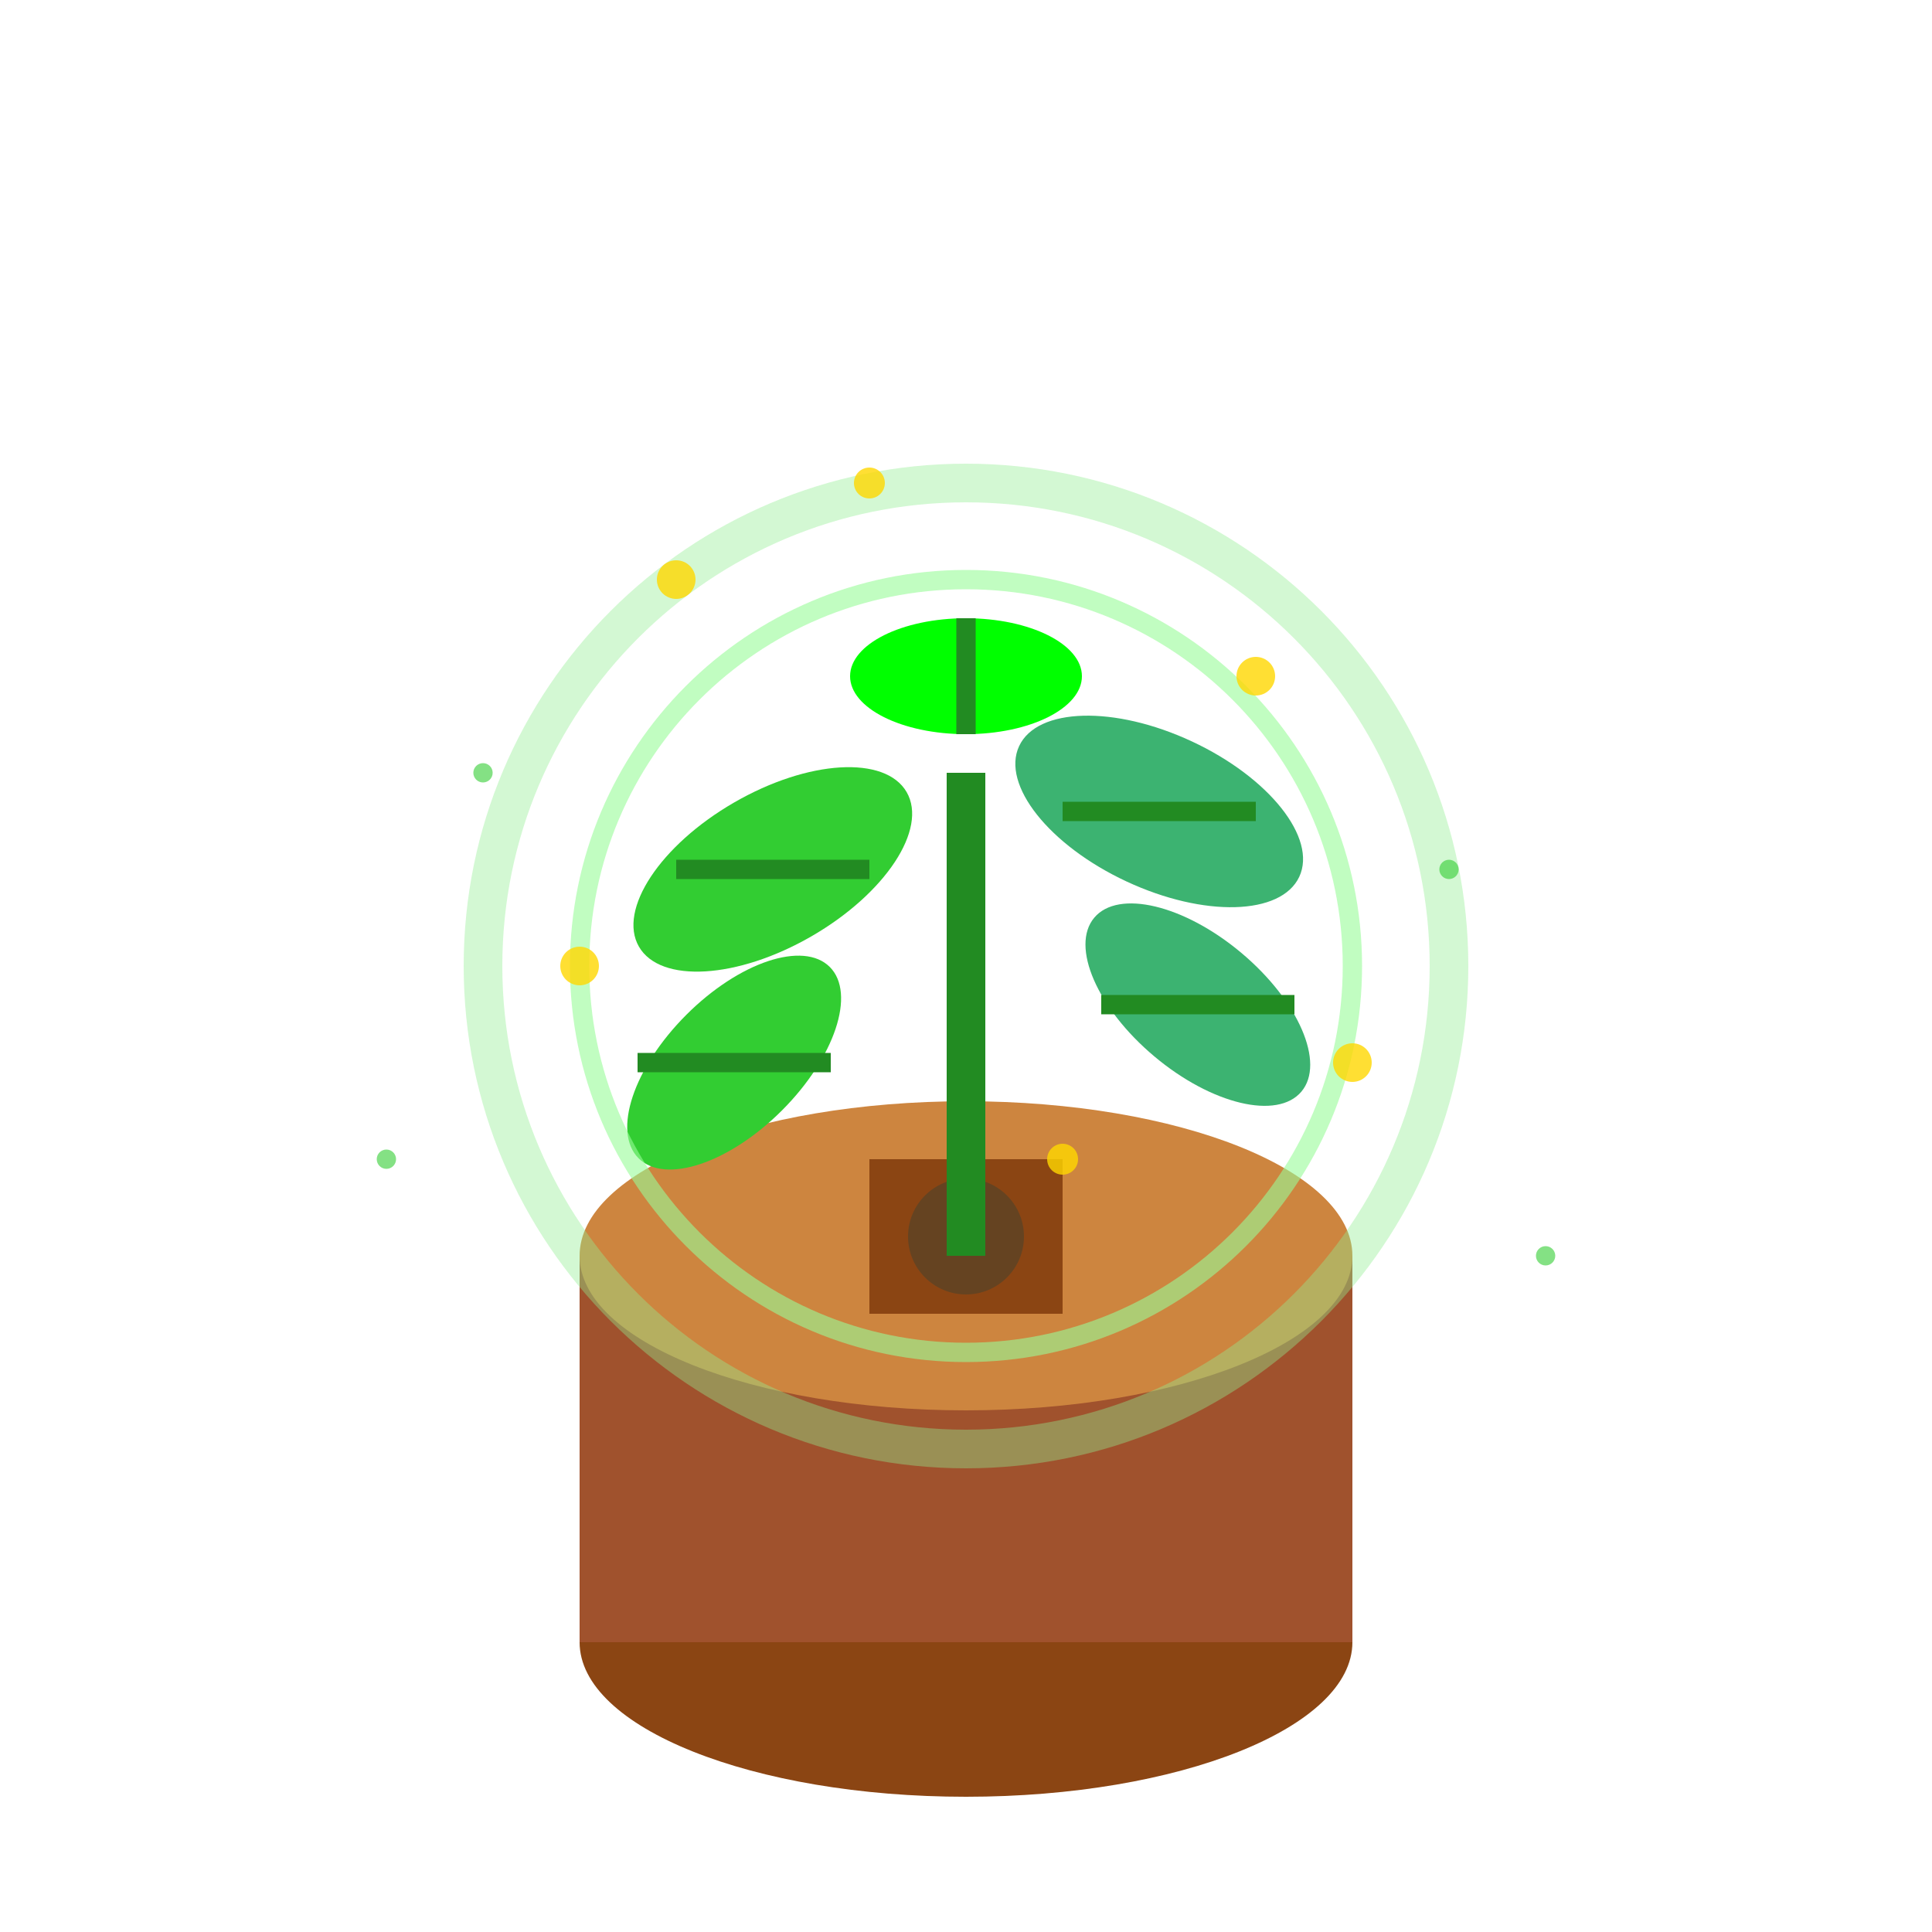
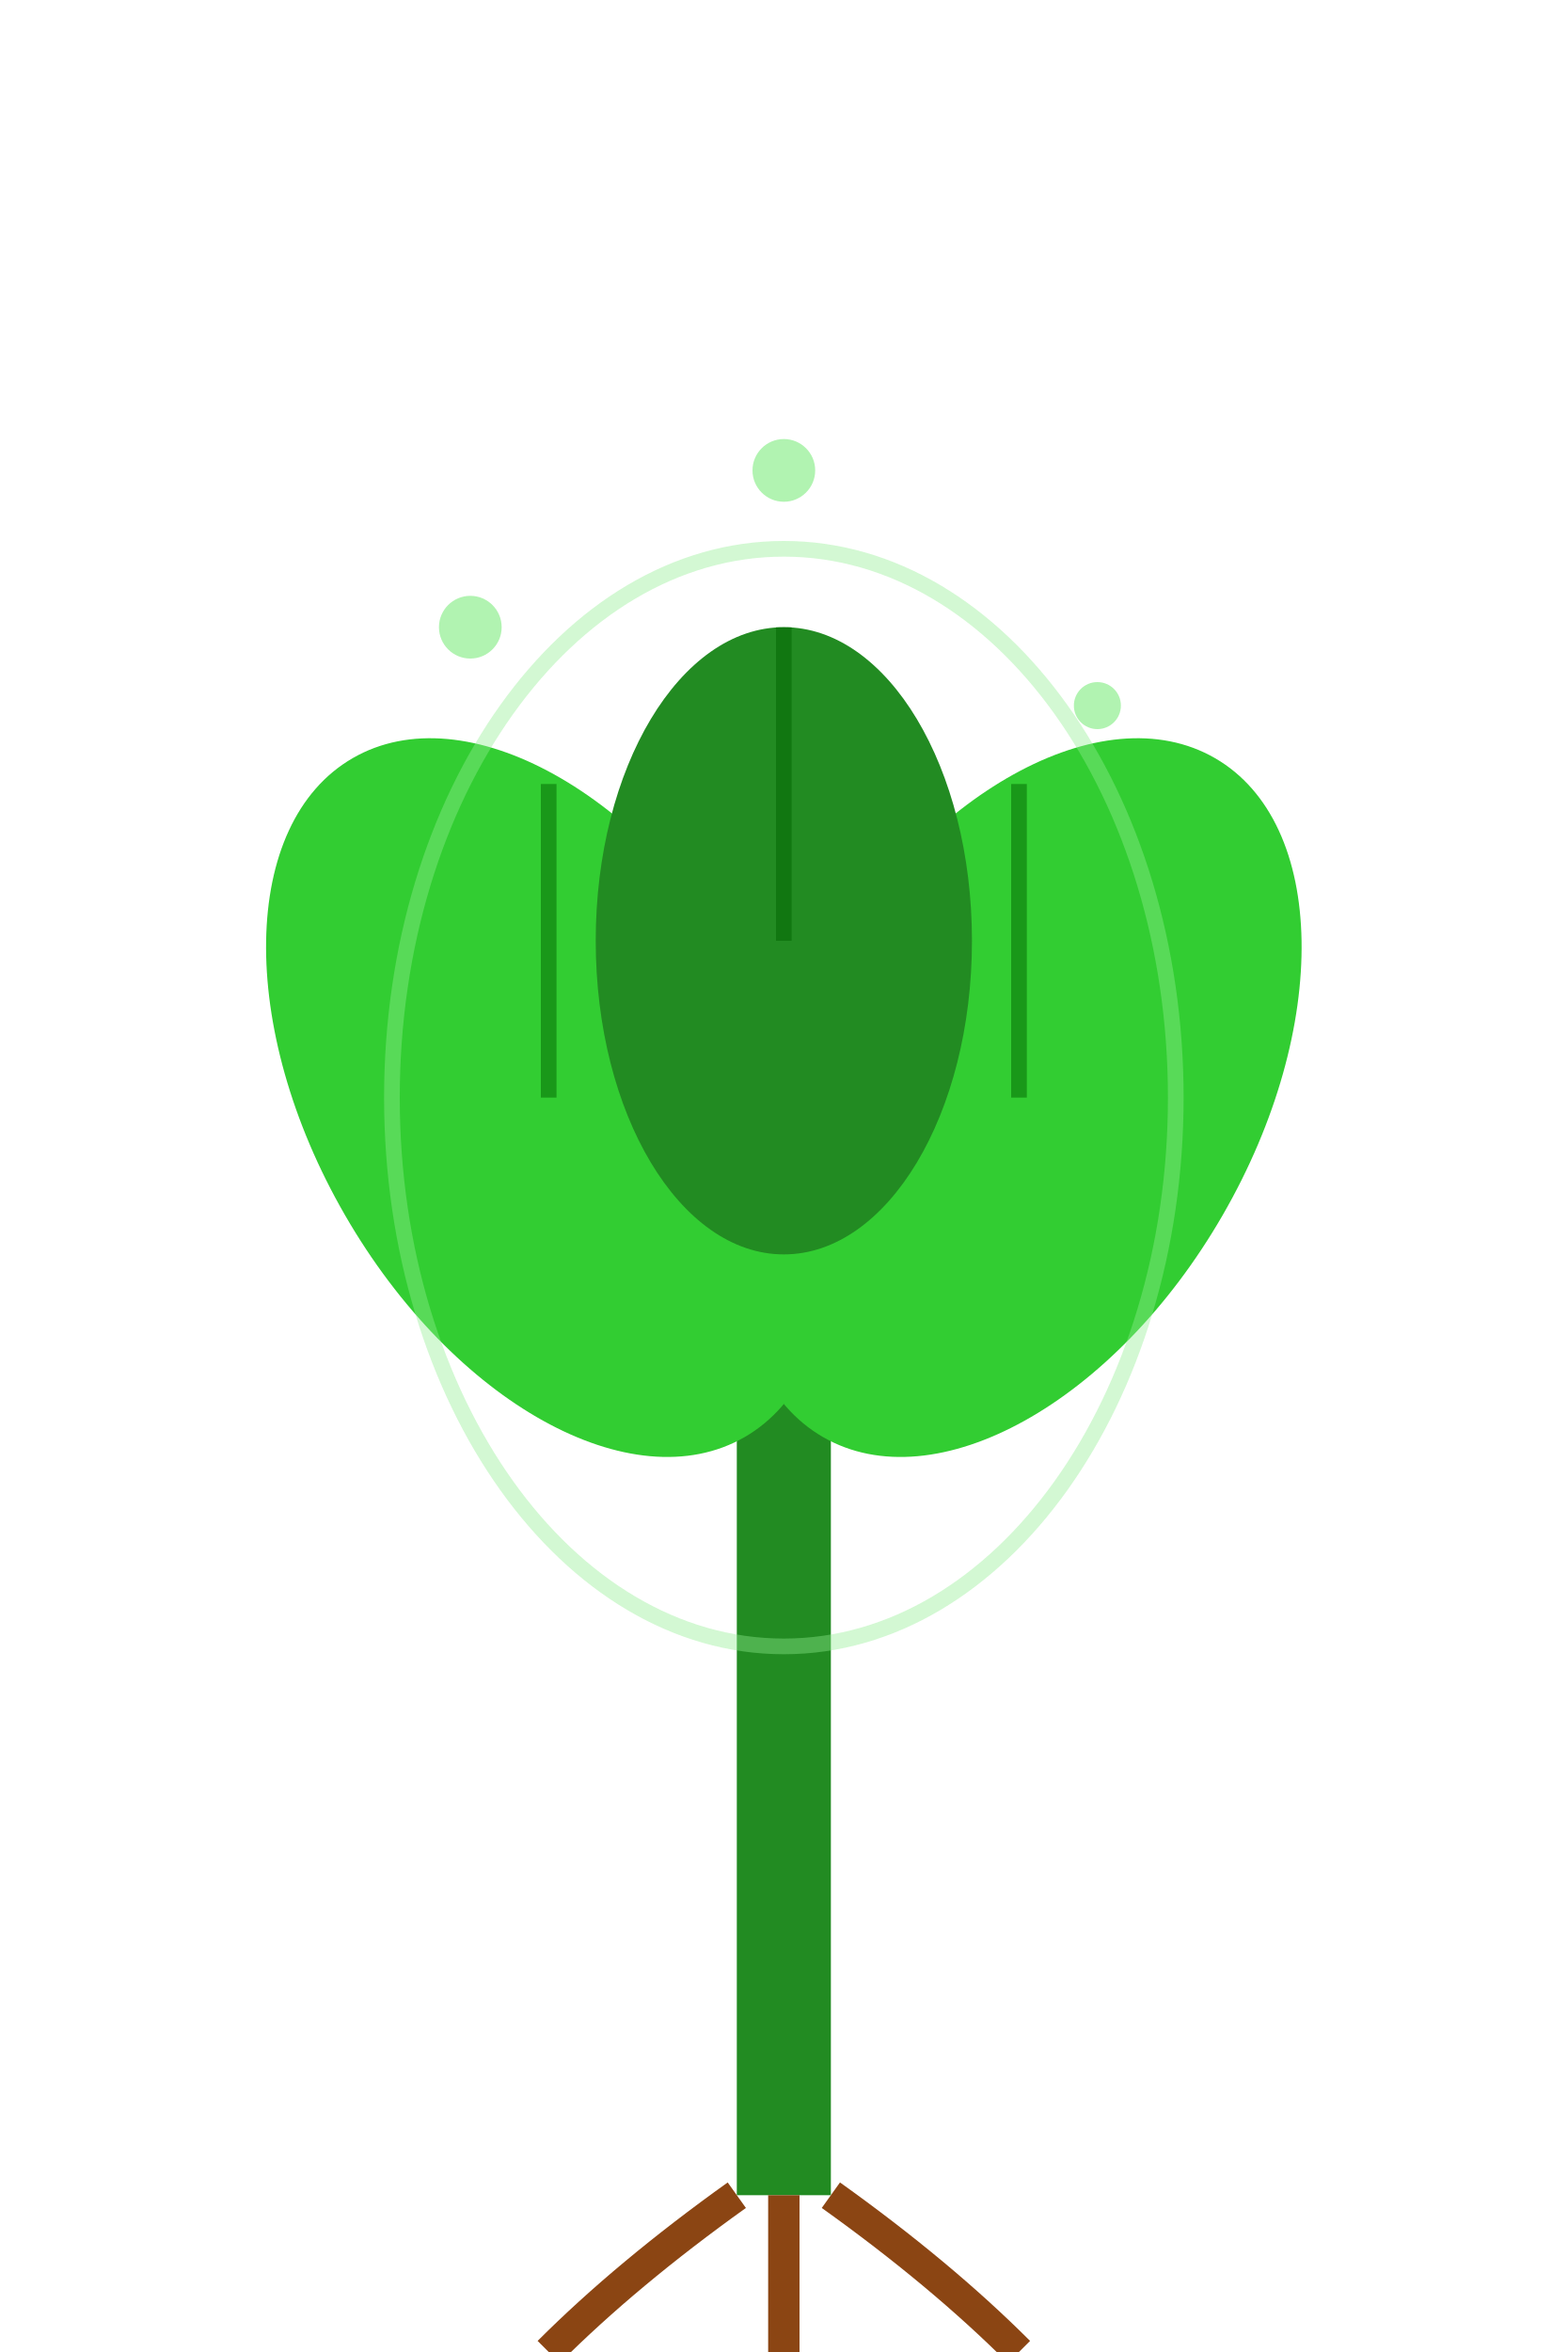
- <svg xmlns="http://www.w3.org/2000/svg" width="100" height="100" viewBox="0 0 100 100">
-   <ellipse cx="50" cy="85" rx="20" ry="8" fill="#8B4513" />
-   <rect x="30" y="65" width="40" height="20" fill="#A0522D" />
-   <ellipse cx="50" cy="65" rx="20" ry="8" fill="#CD853F" />
-   <rect x="45" y="60" width="10" height="8" fill="#8B4513" />
-   <circle cx="50" cy="64" r="3" fill="#654321" />
-   <g id="herb-leaves">
-     <rect x="49" y="40" width="2" height="25" fill="#228B22" />
-     <ellipse cx="40" cy="45" rx="8" ry="4" fill="#32CD32" transform="rotate(-30 40 45)" />
-     <line x1="45" y1="45" x2="35" y2="45" stroke="#228B22" stroke-width="1" />
-     <ellipse cx="60" cy="42" rx="8" ry="4" fill="#3CB371" transform="rotate(25 60 42)" />
-     <line x1="55" y1="42" x2="65" y2="42" stroke="#228B22" stroke-width="1" />
-     <ellipse cx="38" cy="55" rx="7" ry="3.5" fill="#32CD32" transform="rotate(-45 38 55)" />
-     <line x1="43" y1="55" x2="33" y2="55" stroke="#228B22" stroke-width="1" />
-     <ellipse cx="62" cy="52" rx="7" ry="3.5" fill="#3CB371" transform="rotate(40 62 52)" />
-     <line x1="57" y1="52" x2="67" y2="52" stroke="#228B22" stroke-width="1" />
-     <ellipse cx="50" cy="35" rx="6" ry="3" fill="#00FF00" />
-     <line x1="50" y1="38" x2="50" y2="32" stroke="#228B22" stroke-width="1" />
+ <svg xmlns="http://www.w3.org/2000/svg" width="100" height="150" viewBox="0 0 100 150">
+   <rect x="47" y="80" width="6" height="60" fill="#228B22" />
+   <ellipse cx="35" cy="70" rx="15" ry="25" fill="#32CD32" transform="rotate(-30 35 70)" />
+   <ellipse cx="65" cy="70" rx="15" ry="25" fill="#32CD32" transform="rotate(30 65 70)" />
+   <ellipse cx="50" cy="60" rx="12" ry="20" fill="#228B22" />
+   <g stroke="#006400" stroke-width="1" fill="none" opacity="0.5">
+     <line x1="35" y1="70" x2="35" y2="50" />
+     <line x1="65" y1="70" x2="65" y2="50" />
+     <line x1="50" y1="60" x2="50" y2="40" />
  </g>
-   <circle cx="50" cy="50" r="25" fill="none" stroke="#90EE90" stroke-width="2" opacity="0.4" />
-   <circle cx="50" cy="50" r="20" fill="none" stroke="#98FB98" stroke-width="1" opacity="0.6" />
-   <g fill="#FFD700" opacity="0.8">
-     <circle cx="35" cy="30" r="1" />
-     <circle cx="65" cy="35" r="1" />
-     <circle cx="30" cy="50" r="1" />
-     <circle cx="70" cy="55" r="1" />
-     <circle cx="45" cy="25" r="0.8" />
-     <circle cx="55" cy="60" r="0.8" />
+   <g stroke="#8B4513" stroke-width="2" fill="none">
+     <path d="M 47 140 Q 40 145 35 150" />
+     <path d="M 53 140 Q 60 145 65 150" />
+     <path d="M 50 140 Q 50 145 50 150" />
  </g>
-   <g fill="#32CD32" opacity="0.6">
-     <circle cx="25" cy="40" r="0.5" />
-     <circle cx="75" cy="45" r="0.5" />
-     <circle cx="20" cy="60" r="0.5" />
-     <circle cx="80" cy="65" r="0.5" />
+   <g opacity="0.7">
+     <circle cx="30" cy="40" r="2" fill="#90EE90">
+       <animate attributeName="cy" values="40;30;40" dur="3s" repeatCount="indefinite" />
+       <animate attributeName="opacity" values="0.7;0.3;0.7" dur="3s" repeatCount="indefinite" />
+     </circle>
+     <circle cx="70" cy="45" r="1.5" fill="#90EE90">
+       <animate attributeName="cy" values="45;35;45" dur="2.5s" repeatCount="indefinite" />
+       <animate attributeName="opacity" values="0.3;0.7;0.3" dur="2.5s" repeatCount="indefinite" />
+     </circle>
+     <circle cx="50" cy="30" r="2" fill="#90EE90">
+       <animate attributeName="cy" values="30;20;30" dur="2s" repeatCount="indefinite" />
+       <animate attributeName="opacity" values="0.7;0.3;0.7" dur="2s" repeatCount="indefinite" />
+     </circle>
  </g>
+   <ellipse cx="50" cy="70" rx="25" ry="35" fill="none" stroke="#90EE90" stroke-width="1" opacity="0.4">
+     <animate attributeName="opacity" values="0.4;0.7;0.4" dur="2s" repeatCount="indefinite" />
+   </ellipse>
</svg>
